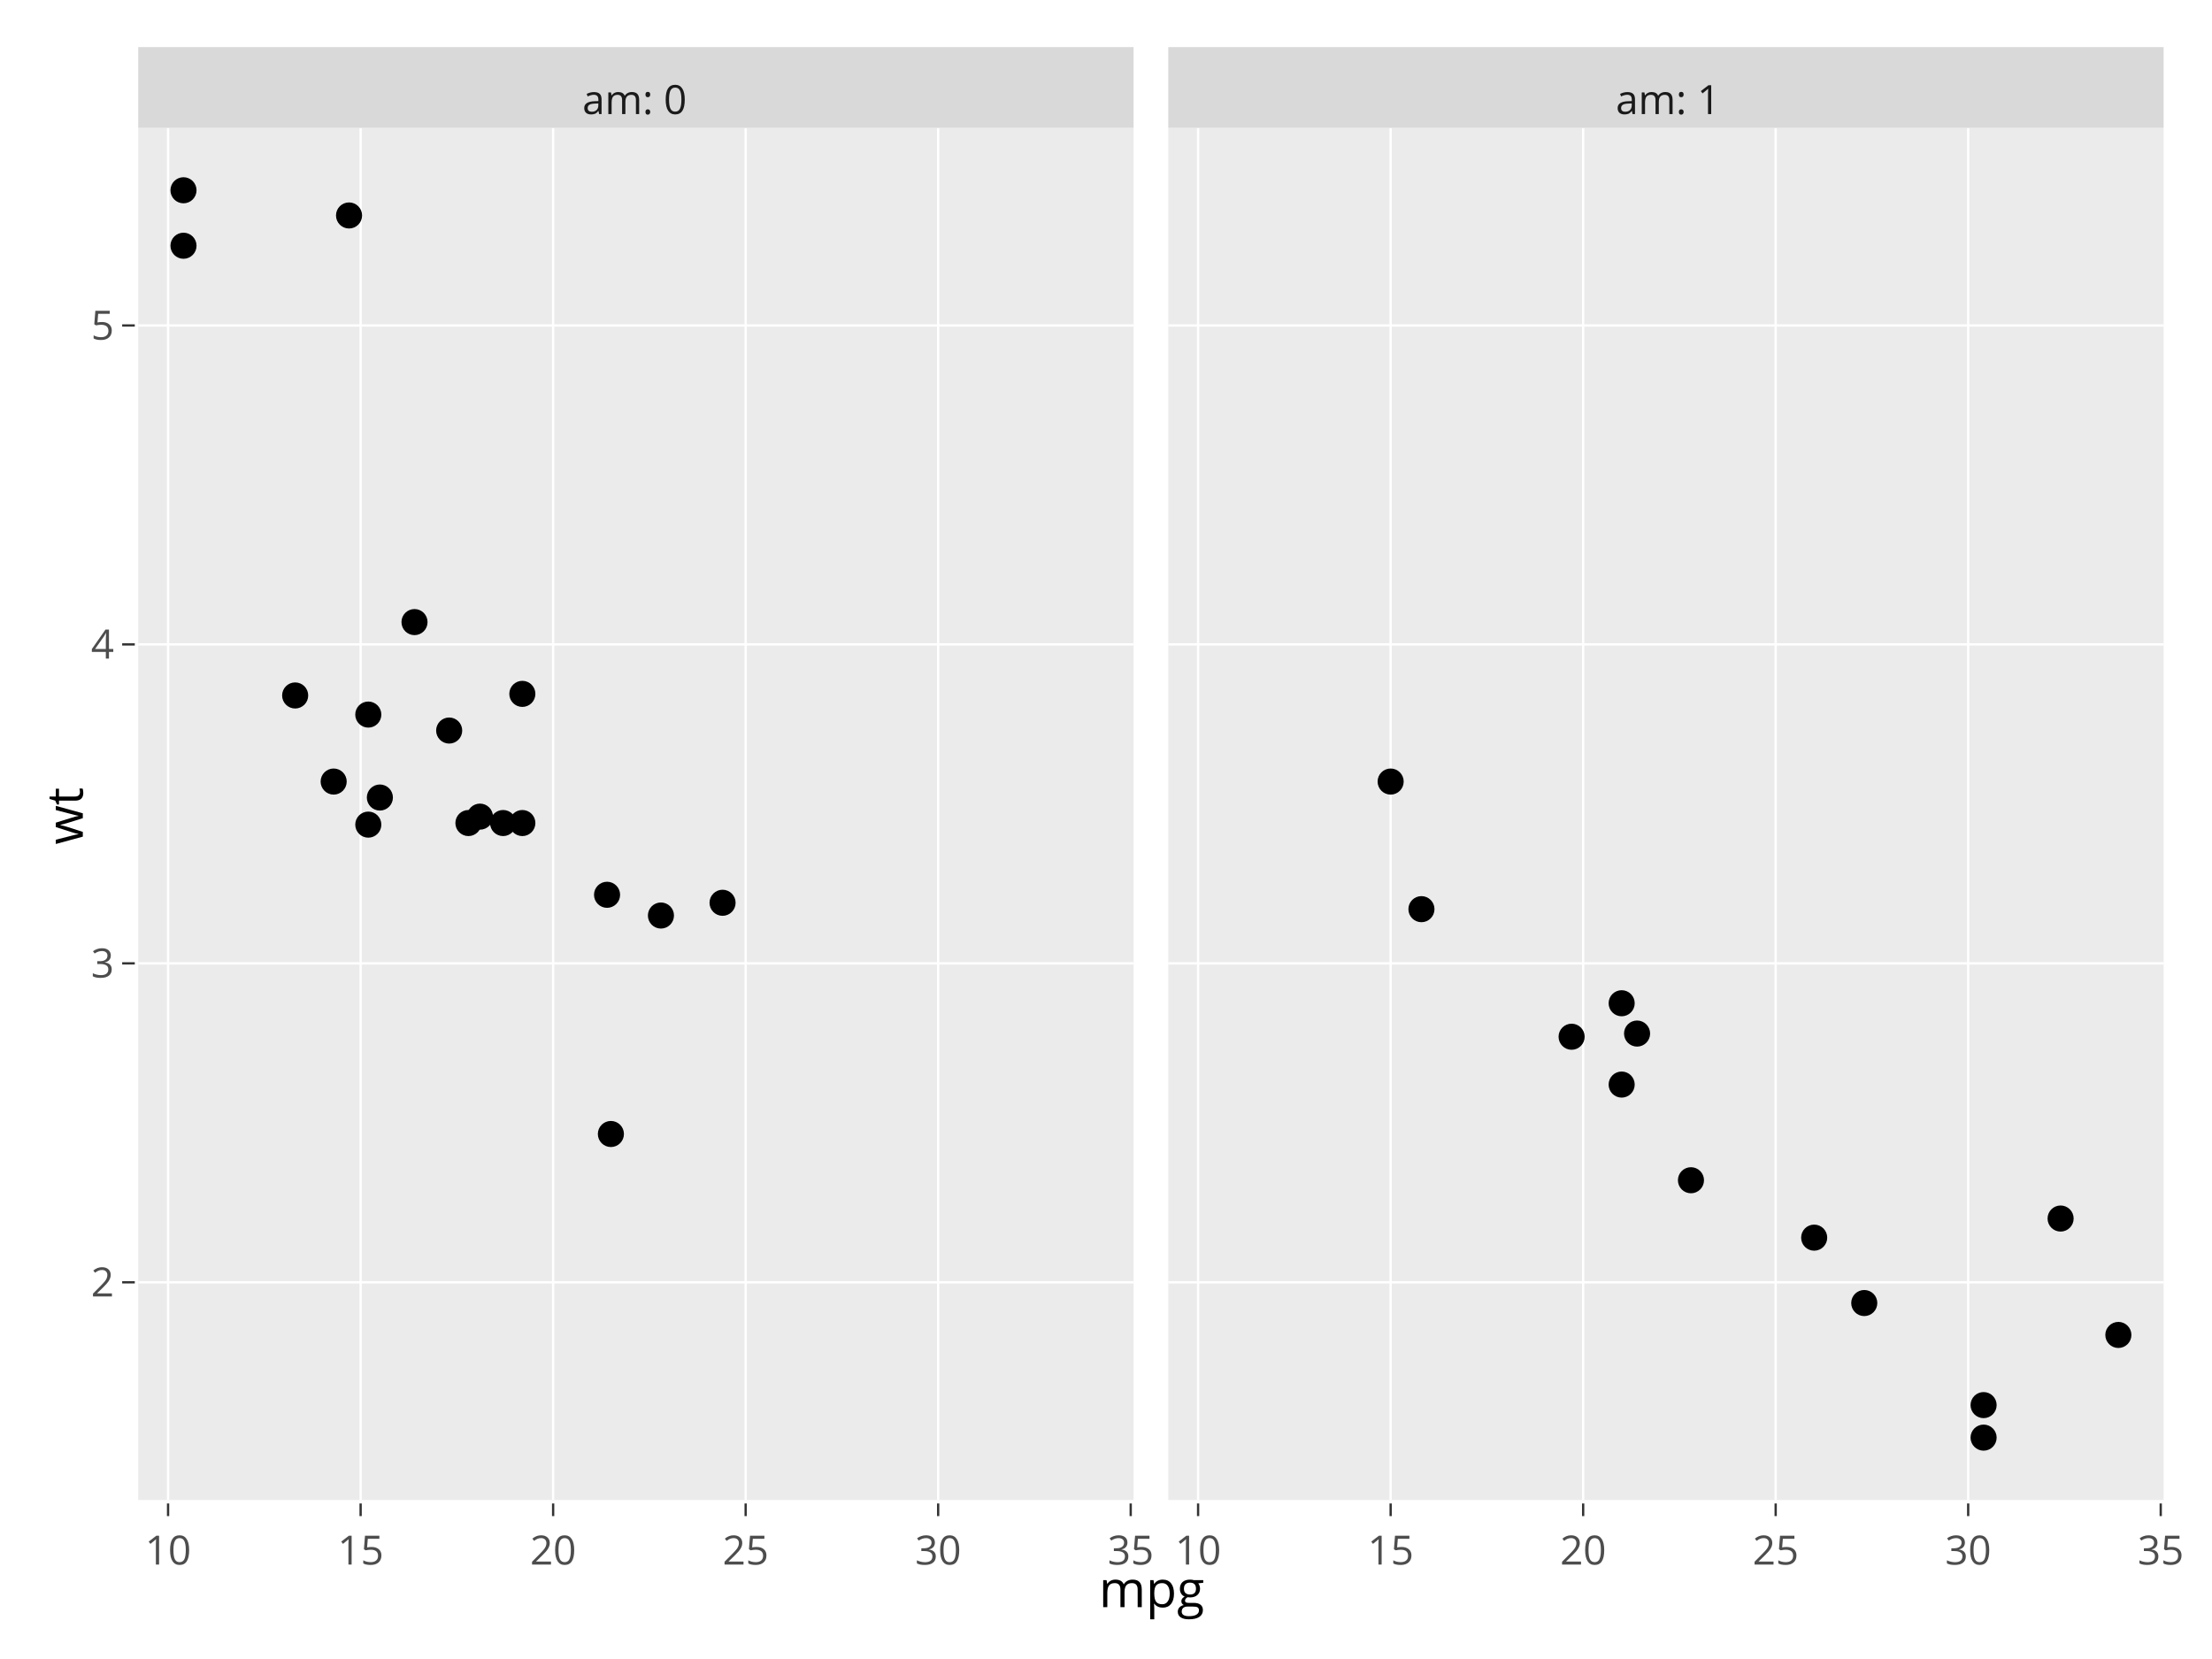
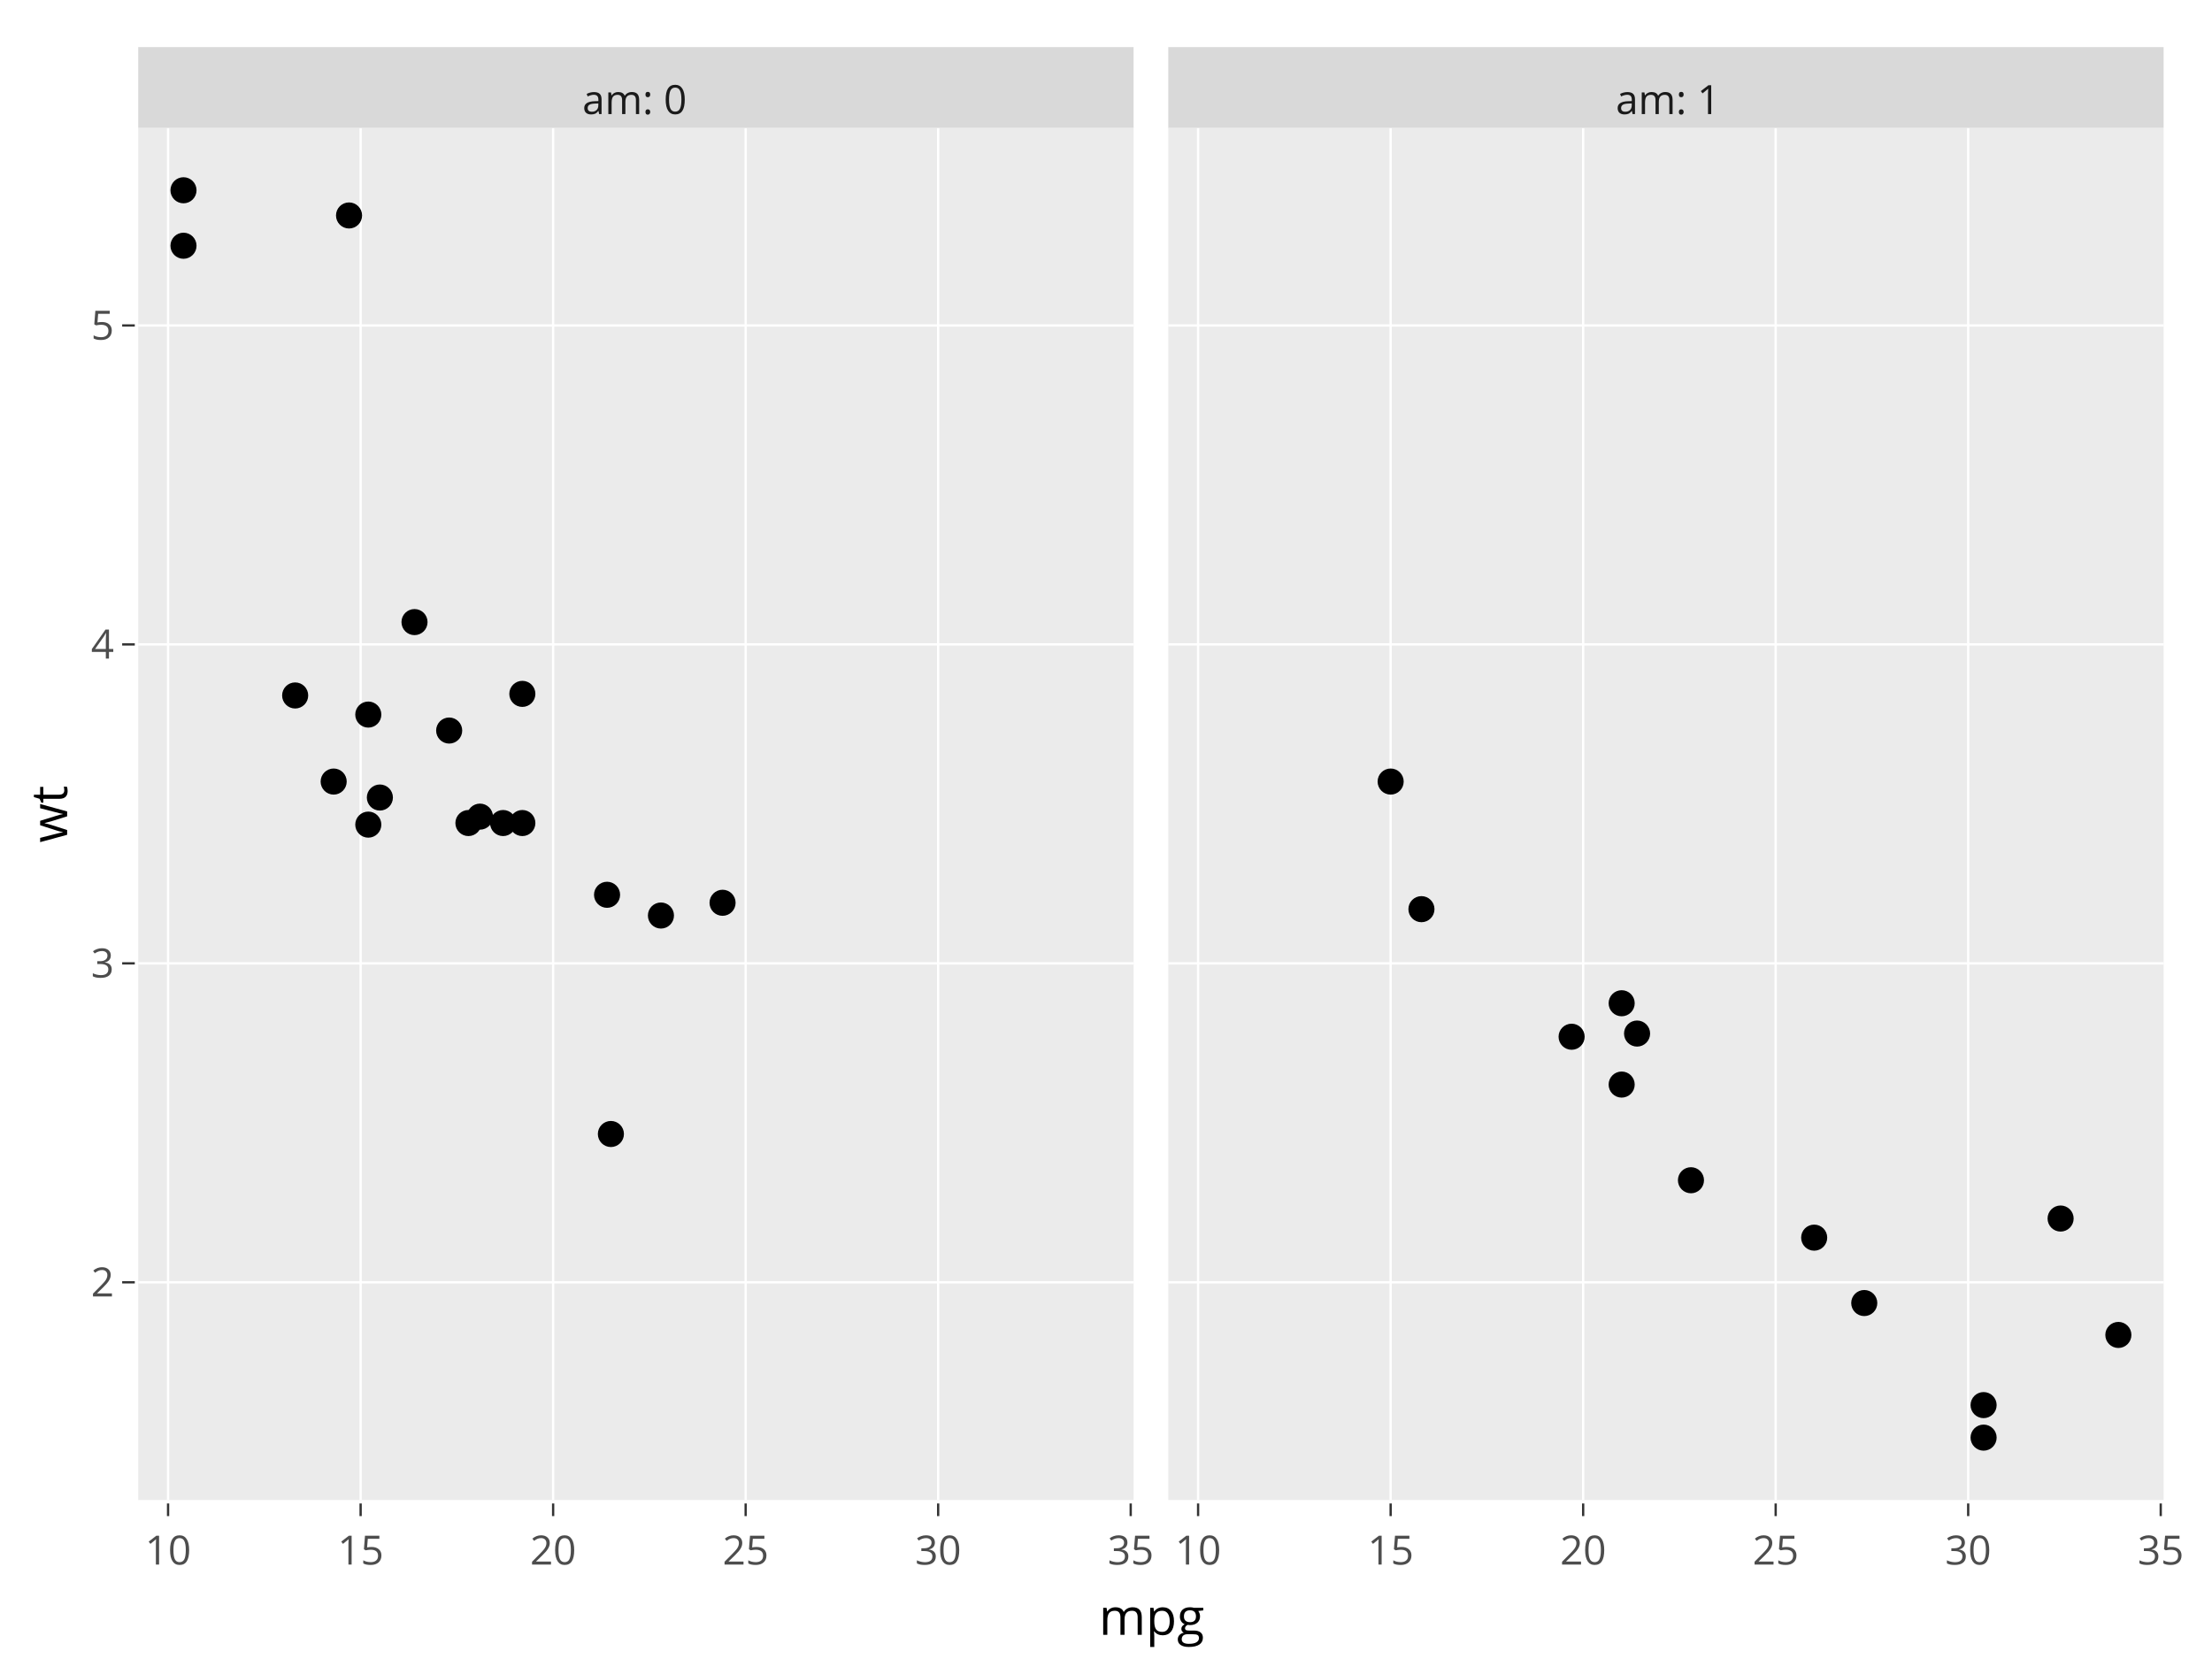
<svg xmlns="http://www.w3.org/2000/svg" class="main-svg" width="640" height="480" style="" viewBox="0 0 640 480">
  <rect x="0" y="0" width="640" height="480" style="fill: rgb(255, 255, 255); fill-opacity: 1;" />
  <defs id="defs-">
    <g class="clips">
      <clipPath id="clipxyplot" class="plotclip">
        <rect width="287.983" height="397" />
      </clipPath>
      <clipPath id="clipx2yplot" class="plotclip">
        <rect width="287.983" height="397" />
      </clipPath>
      <clipPath class="axesclip" id="clipx">
        <rect x="40" y="0" width="287.983" height="480" />
      </clipPath>
      <clipPath class="axesclip" id="clipy">
        <rect x="0" y="37" width="640" height="397" />
      </clipPath>
      <clipPath class="axesclip" id="clipxy">
        <rect x="40" y="37" width="287.983" height="397" />
      </clipPath>
      <clipPath class="axesclip" id="clipx2">
        <rect x="338.017" y="0" width="287.983" height="480" />
      </clipPath>
      <clipPath class="axesclip" id="clipx2y">
        <rect x="338.017" y="37" width="287.983" height="397" />
      </clipPath>
    </g>
    <g class="gradients" />
    <g class="patterns" />
  </defs>
  <g class="bglayer">
    <rect class="bg" x="40" y="37" width="287.983" height="397" style="fill: rgb(235, 235, 235); fill-opacity: 1; stroke-width: 0;" />
    <rect class="bg" x="338.017" y="37" width="287.983" height="397" style="fill: rgb(235, 235, 235); fill-opacity: 1; stroke-width: 0;" />
  </g>
  <g class="layer-below">
    <g class="imagelayer" />
    <g class="shapelayer" />
  </g>
  <g class="cartesianlayer">
    <g class="subplot xy">
      <g class="layer-subplot">
        <g class="shapelayer" />
        <g class="imagelayer" />
      </g>
      <g class="gridlayer">
        <g class="x">
          <path class="xgrid crisp" transform="translate(48.63,0)" d="M0,37v397" style="stroke: rgb(255, 255, 255); stroke-opacity: 1; stroke-width: 0.664px;" />
          <path class="xgrid crisp" transform="translate(104.34,0)" d="M0,37v397" style="stroke: rgb(255, 255, 255); stroke-opacity: 1; stroke-width: 0.664px;" />
          <path class="xgrid crisp" transform="translate(160.04,0)" d="M0,37v397" style="stroke: rgb(255, 255, 255); stroke-opacity: 1; stroke-width: 0.664px;" />
          <path class="xgrid crisp" transform="translate(215.74,0)" d="M0,37v397" style="stroke: rgb(255, 255, 255); stroke-opacity: 1; stroke-width: 0.664px;" />
          <path class="xgrid crisp" transform="translate(271.44,0)" d="M0,37v397" style="stroke: rgb(255, 255, 255); stroke-opacity: 1; stroke-width: 0.664px;" />
        </g>
        <g class="y">
          <path class="ygrid crisp" transform="translate(0,371.01)" d="M40,0h287.983" style="stroke: rgb(255, 255, 255); stroke-opacity: 1; stroke-width: 0.664px;" />
          <path class="ygrid crisp" transform="translate(0,278.73)" d="M40,0h287.983" style="stroke: rgb(255, 255, 255); stroke-opacity: 1; stroke-width: 0.664px;" />
          <path class="ygrid crisp" transform="translate(0,186.45)" d="M40,0h287.983" style="stroke: rgb(255, 255, 255); stroke-opacity: 1; stroke-width: 0.664px;" />
          <path class="ygrid crisp" transform="translate(0,94.17)" d="M40,0h287.983" style="stroke: rgb(255, 255, 255); stroke-opacity: 1; stroke-width: 0.664px;" />
        </g>
      </g>
      <g class="zerolinelayer" />
      <path class="xlines-below" />
      <path class="ylines-below" />
      <g class="overlines-below" />
      <g class="xaxislayer-below" />
      <g class="yaxislayer-below" />
      <g class="overaxes-below" />
      <g class="plot" transform="translate(40,37)" clip-path="url(#clipxyplot)">
        <g class="scatterlayer mlayer">
          <g class="trace scatter trace-vdiffr-plotly-1" style="stroke-miterlimit: 2; opacity: 1;">
            <g class="fills" />
            <g class="errorbars" />
            <g class="lines" />
            <g class="points">
              <path class="point" transform="translate(135.64,221.89)" d="M2.83,0A2.83,2.83 0 1,1 0,-2.83A2.83,2.83 0 0,1 2.83,0Z" style="opacity: 1; stroke-width: 1.89px; fill: rgb(0, 0, 0); fill-opacity: 1; stroke: rgb(0, 0, 0); stroke-opacity: 1;" />
              <path class="point" transform="translate(105.56,201.13)" d="M2.83,0A2.83,2.83 0 1,1 0,-2.83A2.83,2.83 0 0,1 2.83,0Z" style="opacity: 1; stroke-width: 1.89px; fill: rgb(0, 0, 0); fill-opacity: 1; stroke: rgb(0, 0, 0); stroke-opacity: 1;" />
              <path class="point" transform="translate(98.87,199.28)" d="M2.83,0A2.83,2.83 0 1,1 0,-2.83A2.83,2.83 0 0,1 2.83,0Z" style="opacity: 1; stroke-width: 1.89px; fill: rgb(0, 0, 0); fill-opacity: 1; stroke: rgb(0, 0, 0); stroke-opacity: 1;" />
              <path class="point" transform="translate(56.54,189.13)" d="M2.83,0A2.83,2.83 0 1,1 0,-2.83A2.83,2.83 0 0,1 2.83,0Z" style="opacity: 1; stroke-width: 1.89px; fill: rgb(0, 0, 0); fill-opacity: 1; stroke: rgb(0, 0, 0); stroke-opacity: 1;" />
              <path class="point" transform="translate(169.06,224.2)" d="M2.83,0A2.83,2.83 0 1,1 0,-2.83A2.83,2.83 0 0,1 2.83,0Z" style="opacity: 1; stroke-width: 1.89px; fill: rgb(0, 0, 0); fill-opacity: 1; stroke: rgb(0, 0, 0); stroke-opacity: 1;" />
              <path class="point" transform="translate(151.23,227.89)" d="M2.83,0A2.83,2.83 0 1,1 0,-2.83A2.83,2.83 0 0,1 2.83,0Z" style="opacity: 1; stroke-width: 1.89px; fill: rgb(0, 0, 0); fill-opacity: 1; stroke: rgb(0, 0, 0); stroke-opacity: 1;" />
              <path class="point" transform="translate(111.13,201.13)" d="M2.83,0A2.83,2.83 0 1,1 0,-2.83A2.83,2.83 0 0,1 2.83,0Z" style="opacity: 1; stroke-width: 1.89px; fill: rgb(0, 0, 0); fill-opacity: 1; stroke: rgb(0, 0, 0); stroke-opacity: 1;" />
              <path class="point" transform="translate(95.53,201.13)" d="M2.83,0A2.83,2.83 0 1,1 0,-2.83A2.83,2.83 0 0,1 2.83,0Z" style="opacity: 1; stroke-width: 1.89px; fill: rgb(0, 0, 0); fill-opacity: 1; stroke: rgb(0, 0, 0); stroke-opacity: 1;" />
              <path class="point" transform="translate(79.93,142.99)" d="M2.83,0A2.83,2.83 0 1,1 0,-2.83A2.83,2.83 0 0,1 2.83,0Z" style="opacity: 1; stroke-width: 1.89px; fill: rgb(0, 0, 0); fill-opacity: 1; stroke: rgb(0, 0, 0); stroke-opacity: 1;" />
              <path class="point" transform="translate(89.96,174.37)" d="M2.83,0A2.83,2.83 0 1,1 0,-2.83A2.83,2.83 0 0,1 2.83,0Z" style="opacity: 1; stroke-width: 1.89px; fill: rgb(0, 0, 0); fill-opacity: 1; stroke: rgb(0, 0, 0); stroke-opacity: 1;" />
              <path class="point" transform="translate(66.56,169.75)" d="M2.83,0A2.83,2.83 0 1,1 0,-2.83A2.83,2.83 0 0,1 2.83,0Z" style="opacity: 1; stroke-width: 1.89px; fill: rgb(0, 0, 0); fill-opacity: 1; stroke: rgb(0, 0, 0); stroke-opacity: 1;" />
              <path class="point" transform="translate(13.09,34.1)" d="M2.83,0A2.83,2.83 0 1,1 0,-2.83A2.83,2.83 0 0,1 2.83,0Z" style="opacity: 1; stroke-width: 1.89px; fill: rgb(0, 0, 0); fill-opacity: 1; stroke: rgb(0, 0, 0); stroke-opacity: 1;" />
              <path class="point" transform="translate(13.09,18.05)" d="M2.83,0A2.83,2.83 0 1,1 0,-2.83A2.83,2.83 0 0,1 2.83,0Z" style="opacity: 1; stroke-width: 1.89px; fill: rgb(0, 0, 0); fill-opacity: 1; stroke: rgb(0, 0, 0); stroke-opacity: 1;" />
              <path class="point" transform="translate(60.99,25.34)" d="M2.83,0A2.83,2.83 0 1,1 0,-2.83A2.83,2.83 0 0,1 2.83,0Z" style="opacity: 1; stroke-width: 1.89px; fill: rgb(0, 0, 0); fill-opacity: 1; stroke: rgb(0, 0, 0); stroke-opacity: 1;" />
              <path class="point" transform="translate(136.75,291.1)" d="M2.83,0A2.83,2.83 0 1,1 0,-2.83A2.83,2.83 0 0,1 2.83,0Z" style="opacity: 1; stroke-width: 1.89px; fill: rgb(0, 0, 0); fill-opacity: 1; stroke: rgb(0, 0, 0); stroke-opacity: 1;" />
              <path class="point" transform="translate(69.91,193.75)" d="M2.83,0A2.83,2.83 0 1,1 0,-2.83A2.83,2.83 0 0,1 2.83,0Z" style="opacity: 1; stroke-width: 1.89px; fill: rgb(0, 0, 0); fill-opacity: 1; stroke: rgb(0, 0, 0); stroke-opacity: 1;" />
              <path class="point" transform="translate(66.56,201.59)" d="M2.83,0A2.83,2.83 0 1,1 0,-2.83A2.83,2.83 0 0,1 2.83,0Z" style="opacity: 1; stroke-width: 1.89px; fill: rgb(0, 0, 0); fill-opacity: 1; stroke: rgb(0, 0, 0); stroke-opacity: 1;" />
              <path class="point" transform="translate(45.4,164.22)" d="M2.83,0A2.83,2.83 0 1,1 0,-2.83A2.83,2.83 0 0,1 2.83,0Z" style="opacity: 1; stroke-width: 1.89px; fill: rgb(0, 0, 0); fill-opacity: 1; stroke: rgb(0, 0, 0); stroke-opacity: 1;" />
              <path class="point" transform="translate(111.13,163.76)" d="M2.83,0A2.83,2.83 0 1,1 0,-2.83A2.83,2.83 0 0,1 2.83,0Z" style="opacity: 1; stroke-width: 1.89px; fill: rgb(0, 0, 0); fill-opacity: 1; stroke: rgb(0, 0, 0); stroke-opacity: 1;" />
            </g>
            <g class="text" />
          </g>
        </g>
      </g>
      <g class="overplot" />
      <path class="xlines-above crisp" d="" style="fill: none; stroke-width: 1px; stroke: rgb(0, 0, 0); stroke-opacity: 0;" />
      <path class="ylines-above crisp" d="" style="fill: none; stroke-width: 1px; stroke: rgb(0, 0, 0); stroke-opacity: 0;" />
      <g class="overlines-above" />
      <g class="xaxislayer-above">
        <path class="xtick ticks crisp" d="M0,435v3.653" transform="translate(48.63,0)" style="stroke: rgb(51, 51, 51); stroke-opacity: 1; stroke-width: 0.664px;" />
        <path class="xtick ticks crisp" d="M0,435v3.653" transform="translate(104.34,0)" style="stroke: rgb(51, 51, 51); stroke-opacity: 1; stroke-width: 0.664px;" />
        <path class="xtick ticks crisp" d="M0,435v3.653" transform="translate(160.04,0)" style="stroke: rgb(51, 51, 51); stroke-opacity: 1; stroke-width: 0.664px;" />
        <path class="xtick ticks crisp" d="M0,435v3.653" transform="translate(215.74,0)" style="stroke: rgb(51, 51, 51); stroke-opacity: 1; stroke-width: 0.664px;" />
        <path class="xtick ticks crisp" d="M0,435v3.653" transform="translate(271.44,0)" style="stroke: rgb(51, 51, 51); stroke-opacity: 1; stroke-width: 0.664px;" />
        <path class="xtick ticks crisp" d="M0,435v3.653" transform="translate(327.15,0)" style="stroke: rgb(51, 51, 51); stroke-opacity: 1; stroke-width: 0.664px;" />
        <g class="xtick">
          <text text-anchor="middle" x="0" y="452.68" transform="translate(48.63,0)" style="font-family: 'Open Sans', verdana, arial, sans-serif; font-size: 11.69px; fill: rgb(77, 77, 77); fill-opacity: 1; white-space: pre; opacity: 1;">10</text>
        </g>
        <g class="xtick">
          <text text-anchor="middle" x="0" y="452.68" style="font-family: 'Open Sans', verdana, arial, sans-serif; font-size: 11.69px; fill: rgb(77, 77, 77); fill-opacity: 1; white-space: pre; opacity: 1;" transform="translate(104.34,0)">15</text>
        </g>
        <g class="xtick">
          <text text-anchor="middle" x="0" y="452.68" style="font-family: 'Open Sans', verdana, arial, sans-serif; font-size: 11.69px; fill: rgb(77, 77, 77); fill-opacity: 1; white-space: pre; opacity: 1;" transform="translate(160.04,0)">20</text>
        </g>
        <g class="xtick">
          <text text-anchor="middle" x="0" y="452.68" style="font-family: 'Open Sans', verdana, arial, sans-serif; font-size: 11.69px; fill: rgb(77, 77, 77); fill-opacity: 1; white-space: pre; opacity: 1;" transform="translate(215.74,0)">25</text>
        </g>
        <g class="xtick">
          <text text-anchor="middle" x="0" y="452.68" style="font-family: 'Open Sans', verdana, arial, sans-serif; font-size: 11.69px; fill: rgb(77, 77, 77); fill-opacity: 1; white-space: pre; opacity: 1;" transform="translate(271.44,0)">30</text>
        </g>
        <g class="xtick">
          <text text-anchor="middle" x="0" y="452.68" style="font-family: 'Open Sans', verdana, arial, sans-serif; font-size: 11.69px; fill: rgb(77, 77, 77); fill-opacity: 1; white-space: pre; opacity: 1;" transform="translate(327.15,0)">35</text>
        </g>
      </g>
      <g class="yaxislayer-above">
        <path class="ytick ticks crisp" d="M39,0h-3.653" transform="translate(0,371.01)" style="stroke: rgb(51, 51, 51); stroke-opacity: 1; stroke-width: 0.664px;" />
        <path class="ytick ticks crisp" d="M39,0h-3.653" transform="translate(0,278.73)" style="stroke: rgb(51, 51, 51); stroke-opacity: 1; stroke-width: 0.664px;" />
        <path class="ytick ticks crisp" d="M39,0h-3.653" transform="translate(0,186.45)" style="stroke: rgb(51, 51, 51); stroke-opacity: 1; stroke-width: 0.664px;" />
        <path class="ytick ticks crisp" d="M39,0h-3.653" transform="translate(0,94.17)" style="stroke: rgb(51, 51, 51); stroke-opacity: 1; stroke-width: 0.664px;" />
        <g class="ytick">
          <text text-anchor="end" x="33.009" y="4.091" transform="translate(0,371.01)" style="font-family: 'Open Sans', verdana, arial, sans-serif; font-size: 11.69px; fill: rgb(77, 77, 77); fill-opacity: 1; white-space: pre; opacity: 1;">2</text>
        </g>
        <g class="ytick">
          <text text-anchor="end" x="33.009" y="4.091" style="font-family: 'Open Sans', verdana, arial, sans-serif; font-size: 11.69px; fill: rgb(77, 77, 77); fill-opacity: 1; white-space: pre; opacity: 1;" transform="translate(0,278.73)">3</text>
        </g>
        <g class="ytick">
          <text text-anchor="end" x="33.009" y="4.091" style="font-family: 'Open Sans', verdana, arial, sans-serif; font-size: 11.69px; fill: rgb(77, 77, 77); fill-opacity: 1; white-space: pre; opacity: 1;" transform="translate(0,186.45)">4</text>
        </g>
        <g class="ytick">
          <text text-anchor="end" x="33.009" y="4.091" style="font-family: 'Open Sans', verdana, arial, sans-serif; font-size: 11.69px; fill: rgb(77, 77, 77); fill-opacity: 1; white-space: pre; opacity: 1;" transform="translate(0,94.17)">5</text>
        </g>
      </g>
      <g class="overaxes-above" />
    </g>
    <g class="subplot x2y">
      <g class="layer-subplot">
        <g class="shapelayer" />
        <g class="imagelayer" />
      </g>
      <g class="gridlayer">
        <g class="x2">
          <path class="x2grid crisp" transform="translate(346.6471,0)" d="M0,37v397" style="stroke: rgb(255, 255, 255); stroke-opacity: 1; stroke-width: 0.664px;" />
          <path class="x2grid crisp" transform="translate(402.3571,0)" d="M0,37v397" style="stroke: rgb(255, 255, 255); stroke-opacity: 1; stroke-width: 0.664px;" />
          <path class="x2grid crisp" transform="translate(458.0571,0)" d="M0,37v397" style="stroke: rgb(255, 255, 255); stroke-opacity: 1; stroke-width: 0.664px;" />
          <path class="x2grid crisp" transform="translate(513.7571,0)" d="M0,37v397" style="stroke: rgb(255, 255, 255); stroke-opacity: 1; stroke-width: 0.664px;" />
          <path class="x2grid crisp" transform="translate(569.4571,0)" d="M0,37v397" style="stroke: rgb(255, 255, 255); stroke-opacity: 1; stroke-width: 0.664px;" />
        </g>
        <g class="y">
          <path class="ygrid crisp" transform="translate(0,371.01)" d="M338.017,0h287.983" style="stroke: rgb(255, 255, 255); stroke-opacity: 1; stroke-width: 0.664px;" />
          <path class="ygrid crisp" transform="translate(0,278.73)" d="M338.017,0h287.983" style="stroke: rgb(255, 255, 255); stroke-opacity: 1; stroke-width: 0.664px;" />
          <path class="ygrid crisp" transform="translate(0,186.45)" d="M338.017,0h287.983" style="stroke: rgb(255, 255, 255); stroke-opacity: 1; stroke-width: 0.664px;" />
          <path class="ygrid crisp" transform="translate(0,94.17)" d="M338.017,0h287.983" style="stroke: rgb(255, 255, 255); stroke-opacity: 1; stroke-width: 0.664px;" />
        </g>
      </g>
      <g class="zerolinelayer" />
      <path class="xlines-below" />
      <path class="ylines-below" />
      <g class="overlines-below" />
      <g class="xaxislayer-below" />
      <g class="yaxislayer-below" />
      <g class="overaxes-below" />
      <g class="plot" transform="translate(338.0171,37)" clip-path="url(#clipx2yplot)">
        <g class="scatterlayer mlayer">
          <g class="trace scatter trace-vdiffr-plotly-2" style="stroke-miterlimit: 2; opacity: 1;">
            <g class="fills" />
            <g class="errorbars" />
            <g class="lines" />
            <g class="points">
              <path class="point" transform="translate(131.18,276.8)" d="M2.83,0A2.83,2.83 0 1,1 0,-2.83A2.83,2.83 0 0,1 2.83,0Z" style="opacity: 1; stroke-width: 1.89px; fill: rgb(0, 0, 0); fill-opacity: 1; stroke: rgb(0, 0, 0); stroke-opacity: 1;" />
              <path class="point" transform="translate(131.18,253.27)" d="M2.83,0A2.83,2.83 0 1,1 0,-2.83A2.83,2.83 0 0,1 2.83,0Z" style="opacity: 1; stroke-width: 1.89px; fill: rgb(0, 0, 0); fill-opacity: 1; stroke: rgb(0, 0, 0); stroke-opacity: 1;" />
              <path class="point" transform="translate(151.23,304.48)" d="M2.83,0A2.83,2.83 0 1,1 0,-2.83A2.83,2.83 0 0,1 2.83,0Z" style="opacity: 1; stroke-width: 1.89px; fill: rgb(0, 0, 0); fill-opacity: 1; stroke: rgb(0, 0, 0); stroke-opacity: 1;" />
              <path class="point" transform="translate(258.18,315.56)" d="M2.83,0A2.83,2.83 0 1,1 0,-2.83A2.83,2.83 0 0,1 2.83,0Z" style="opacity: 1; stroke-width: 1.89px; fill: rgb(0, 0, 0); fill-opacity: 1; stroke: rgb(0, 0, 0); stroke-opacity: 1;" />
              <path class="point" transform="translate(235.9,369.54)" d="M2.83,0A2.83,2.83 0 1,1 0,-2.83A2.83,2.83 0 0,1 2.83,0Z" style="opacity: 1; stroke-width: 1.89px; fill: rgb(0, 0, 0); fill-opacity: 1; stroke: rgb(0, 0, 0); stroke-opacity: 1;" />
              <path class="point" transform="translate(274.89,349.24)" d="M2.83,0A2.83,2.83 0 1,1 0,-2.83A2.83,2.83 0 0,1 2.83,0Z" style="opacity: 1; stroke-width: 1.89px; fill: rgb(0, 0, 0); fill-opacity: 1; stroke: rgb(0, 0, 0); stroke-opacity: 1;" />
              <path class="point" transform="translate(201.37,340.01)" d="M2.83,0A2.83,2.83 0 1,1 0,-2.83A2.83,2.83 0 0,1 2.83,0Z" style="opacity: 1; stroke-width: 1.89px; fill: rgb(0, 0, 0); fill-opacity: 1; stroke: rgb(0, 0, 0); stroke-opacity: 1;" />
              <path class="point" transform="translate(186.88,321.09)" d="M2.83,0A2.83,2.83 0 1,1 0,-2.83A2.83,2.83 0 0,1 2.83,0Z" style="opacity: 1; stroke-width: 1.89px; fill: rgb(0, 0, 0); fill-opacity: 1; stroke: rgb(0, 0, 0); stroke-opacity: 1;" />
              <path class="point" transform="translate(235.9,378.95)" d="M2.83,0A2.83,2.83 0 1,1 0,-2.83A2.83,2.83 0 0,1 2.83,0Z" style="opacity: 1; stroke-width: 1.89px; fill: rgb(0, 0, 0); fill-opacity: 1; stroke: rgb(0, 0, 0); stroke-opacity: 1;" />
              <path class="point" transform="translate(73.25,226.05)" d="M2.83,0A2.83,2.83 0 1,1 0,-2.83A2.83,2.83 0 0,1 2.83,0Z" style="opacity: 1; stroke-width: 1.89px; fill: rgb(0, 0, 0); fill-opacity: 1; stroke: rgb(0, 0, 0); stroke-opacity: 1;" />
              <path class="point" transform="translate(116.7,262.96)" d="M2.83,0A2.83,2.83 0 1,1 0,-2.83A2.83,2.83 0 0,1 2.83,0Z" style="opacity: 1; stroke-width: 1.89px; fill: rgb(0, 0, 0); fill-opacity: 1; stroke: rgb(0, 0, 0); stroke-opacity: 1;" />
              <path class="point" transform="translate(64.34,189.13)" d="M2.83,0A2.83,2.83 0 1,1 0,-2.83A2.83,2.83 0 0,1 2.83,0Z" style="opacity: 1; stroke-width: 1.89px; fill: rgb(0, 0, 0); fill-opacity: 1; stroke: rgb(0, 0, 0); stroke-opacity: 1;" />
              <path class="point" transform="translate(135.64,262.04)" d="M2.83,0A2.83,2.83 0 1,1 0,-2.83A2.83,2.83 0 0,1 2.83,0Z" style="opacity: 1; stroke-width: 1.89px; fill: rgb(0, 0, 0); fill-opacity: 1; stroke: rgb(0, 0, 0); stroke-opacity: 1;" />
            </g>
            <g class="text" />
          </g>
        </g>
      </g>
      <g class="overplot" />
      <path class="xlines-above crisp" d="" style="fill: none; stroke-width: 1px; stroke: rgb(0, 0, 0); stroke-opacity: 0;" />
      <path class="ylines-above crisp" d="M0,0" style="fill: none;" />
      <g class="overlines-above" />
      <g class="xaxislayer-above">
        <path class="x2tick ticks crisp" d="M0,435v3.653" transform="translate(346.6471,0)" style="stroke: rgb(51, 51, 51); stroke-opacity: 1; stroke-width: 0.664px;" />
        <path class="x2tick ticks crisp" d="M0,435v3.653" transform="translate(402.3571,0)" style="stroke: rgb(51, 51, 51); stroke-opacity: 1; stroke-width: 0.664px;" />
        <path class="x2tick ticks crisp" d="M0,435v3.653" transform="translate(458.0571,0)" style="stroke: rgb(51, 51, 51); stroke-opacity: 1; stroke-width: 0.664px;" />
        <path class="x2tick ticks crisp" d="M0,435v3.653" transform="translate(513.7571,0)" style="stroke: rgb(51, 51, 51); stroke-opacity: 1; stroke-width: 0.664px;" />
        <path class="x2tick ticks crisp" d="M0,435v3.653" transform="translate(569.4571,0)" style="stroke: rgb(51, 51, 51); stroke-opacity: 1; stroke-width: 0.664px;" />
        <path class="x2tick ticks crisp" d="M0,435v3.653" transform="translate(625.1671,0)" style="stroke: rgb(51, 51, 51); stroke-opacity: 1; stroke-width: 0.664px;" />
        <g class="x2tick">
          <text text-anchor="middle" x="0" y="452.68" transform="translate(346.6471,0)" style="font-family: 'Open Sans', verdana, arial, sans-serif; font-size: 11.69px; fill: rgb(77, 77, 77); fill-opacity: 1; white-space: pre; opacity: 1;">10</text>
        </g>
        <g class="x2tick">
          <text text-anchor="middle" x="0" y="452.68" style="font-family: 'Open Sans', verdana, arial, sans-serif; font-size: 11.69px; fill: rgb(77, 77, 77); fill-opacity: 1; white-space: pre; opacity: 1;" transform="translate(402.3571,0)">15</text>
        </g>
        <g class="x2tick">
          <text text-anchor="middle" x="0" y="452.68" style="font-family: 'Open Sans', verdana, arial, sans-serif; font-size: 11.69px; fill: rgb(77, 77, 77); fill-opacity: 1; white-space: pre; opacity: 1;" transform="translate(458.0571,0)">20</text>
        </g>
        <g class="x2tick">
          <text text-anchor="middle" x="0" y="452.68" style="font-family: 'Open Sans', verdana, arial, sans-serif; font-size: 11.69px; fill: rgb(77, 77, 77); fill-opacity: 1; white-space: pre; opacity: 1;" transform="translate(513.7571,0)">25</text>
        </g>
        <g class="x2tick">
          <text text-anchor="middle" x="0" y="452.68" style="font-family: 'Open Sans', verdana, arial, sans-serif; font-size: 11.69px; fill: rgb(77, 77, 77); fill-opacity: 1; white-space: pre; opacity: 1;" transform="translate(569.4571,0)">30</text>
        </g>
        <g class="x2tick">
          <text text-anchor="middle" x="0" y="452.68" style="font-family: 'Open Sans', verdana, arial, sans-serif; font-size: 11.69px; fill: rgb(77, 77, 77); fill-opacity: 1; white-space: pre; opacity: 1;" transform="translate(625.1671,0)">35</text>
        </g>
      </g>
      <g class="yaxislayer-above" />
      <g class="overaxes-above" />
    </g>
  </g>
  <g class="polarlayer" />
  <g class="ternarylayer" />
  <g class="geolayer" />
  <g class="funnelarealayer" />
  <g class="pielayer" />
  <g class="treemaplayer" />
  <g class="sunburstlayer" />
  <g class="glimages" />
  <defs id="topdefs-">
    <g class="clips" />
  </defs>
  <g class="layer-above">
    <g class="imagelayer" />
    <g class="shapelayer">
      <path data-index="0" fill-rule="evenodd" d="M40,434H327.983V37H40Z" style="opacity: 1; stroke: rgb(0, 0, 0); stroke-opacity: 0; fill: rgb(0, 0, 0); fill-opacity: 0; stroke-width: 0px;" />
      <path data-index="1" fill-rule="evenodd" d="M40,37H327.983V13.621H40Z" style="opacity: 1; stroke: rgb(0, 0, 0); stroke-opacity: 0; fill: rgb(217, 217, 217); fill-opacity: 1; stroke-width: 0.664px;" />
      <path data-index="2" fill-rule="evenodd" d="M338.017,434H626V37H338.017Z" style="opacity: 1; stroke: rgb(0, 0, 0); stroke-opacity: 0; fill: rgb(0, 0, 0); fill-opacity: 0; stroke-width: 0px;" />
      <path data-index="3" fill-rule="evenodd" d="M338.017,37H626V13.621H338.017Z" style="opacity: 1; stroke: rgb(0, 0, 0); stroke-opacity: 0; fill: rgb(217, 217, 217); fill-opacity: 1; stroke-width: 0.664px;" />
    </g>
  </g>
  <g class="infolayer">
    <g class="g-gtitle" />
    <g class="g-xtitle" />
    <g class="g-x2title" />
    <g class="g-ytitle" />
    <g class="annotation" data-index="0" style="opacity: 1;">
-       <g class="annotation-text-g" transform="rotate(0,333,459.0491)">
-         <g class="cursor-pointer" transform="translate(315,448)">
+       <g class="annotation-text-g" transform="rotate(0,333,466.9178)">
+         <g class="cursor-pointer" transform="translate(315,456)">
          <rect class="bg" x="0.5" y="0.5" width="35" height="21" style="stroke-width: 1px; stroke: rgb(0, 0, 0); stroke-opacity: 0; fill: rgb(0, 0, 0); fill-opacity: 0;" />
          <text class="annotation-text" text-anchor="middle" x="18.219" y="17" style="font-family: 'Open Sans', verdana, arial, sans-serif; font-size: 14.612px; fill: rgb(0, 0, 0); fill-opacity: 1; white-space: pre;">mpg</text>
        </g>
      </g>
    </g>
    <g class="annotation" data-index="1" style="opacity: 1;">
-       <g class="annotation-text-g" transform="rotate(-90,17.46062,235.5)">
-         <g class="cursor-pointer" transform="translate(6,225)">
+       <g class="annotation-text-g" transform="rotate(-90,12.92694,235.5)">
+         <g class="cursor-pointer" transform="translate(2,225)">
          <rect class="bg" x="0.5" y="0.5" width="21" height="21" style="stroke-width: 1px; stroke: rgb(0, 0, 0); stroke-opacity: 0; fill: rgb(0, 0, 0); fill-opacity: 0;" />
          <text class="annotation-text" text-anchor="middle" x="10.859" y="17" style="font-family: 'Open Sans', verdana, arial, sans-serif; font-size: 14.612px; fill: rgb(0, 0, 0); fill-opacity: 1; white-space: pre;">wt</text>
        </g>
      </g>
    </g>
    <g class="annotation" data-index="2" style="opacity: 1;">
      <g class="annotation-text-g" transform="rotate(0,183.9914,28)">
        <g class="cursor-pointer" transform="translate(164,19)">
          <rect class="bg" x="0.5" y="0.5" width="38" height="17" style="stroke-width: 1px; stroke: rgb(0, 0, 0); stroke-opacity: 0; fill: rgb(0, 0, 0); fill-opacity: 0;" />
          <text class="annotation-text" text-anchor="middle" x="19.609" y="14" style="font-family: 'Open Sans', verdana, arial, sans-serif; font-size: 11.69px; fill: rgb(26, 26, 26); fill-opacity: 1; white-space: pre;">am: 0</text>
        </g>
      </g>
    </g>
    <g class="annotation" data-index="3" style="opacity: 1;">
      <g class="annotation-text-g" transform="rotate(0,482.0086,28)">
        <g class="cursor-pointer" transform="translate(463,19)">
          <rect class="bg" x="0.5" y="0.5" width="38" height="17" style="stroke-width: 1px; stroke: rgb(0, 0, 0); stroke-opacity: 0; fill: rgb(0, 0, 0); fill-opacity: 0;" />
          <text class="annotation-text" text-anchor="middle" x="19.609" y="14" style="font-family: 'Open Sans', verdana, arial, sans-serif; font-size: 11.69px; fill: rgb(26, 26, 26); fill-opacity: 1; white-space: pre;">am: 1</text>
        </g>
      </g>
    </g>
  </g>
</svg>
